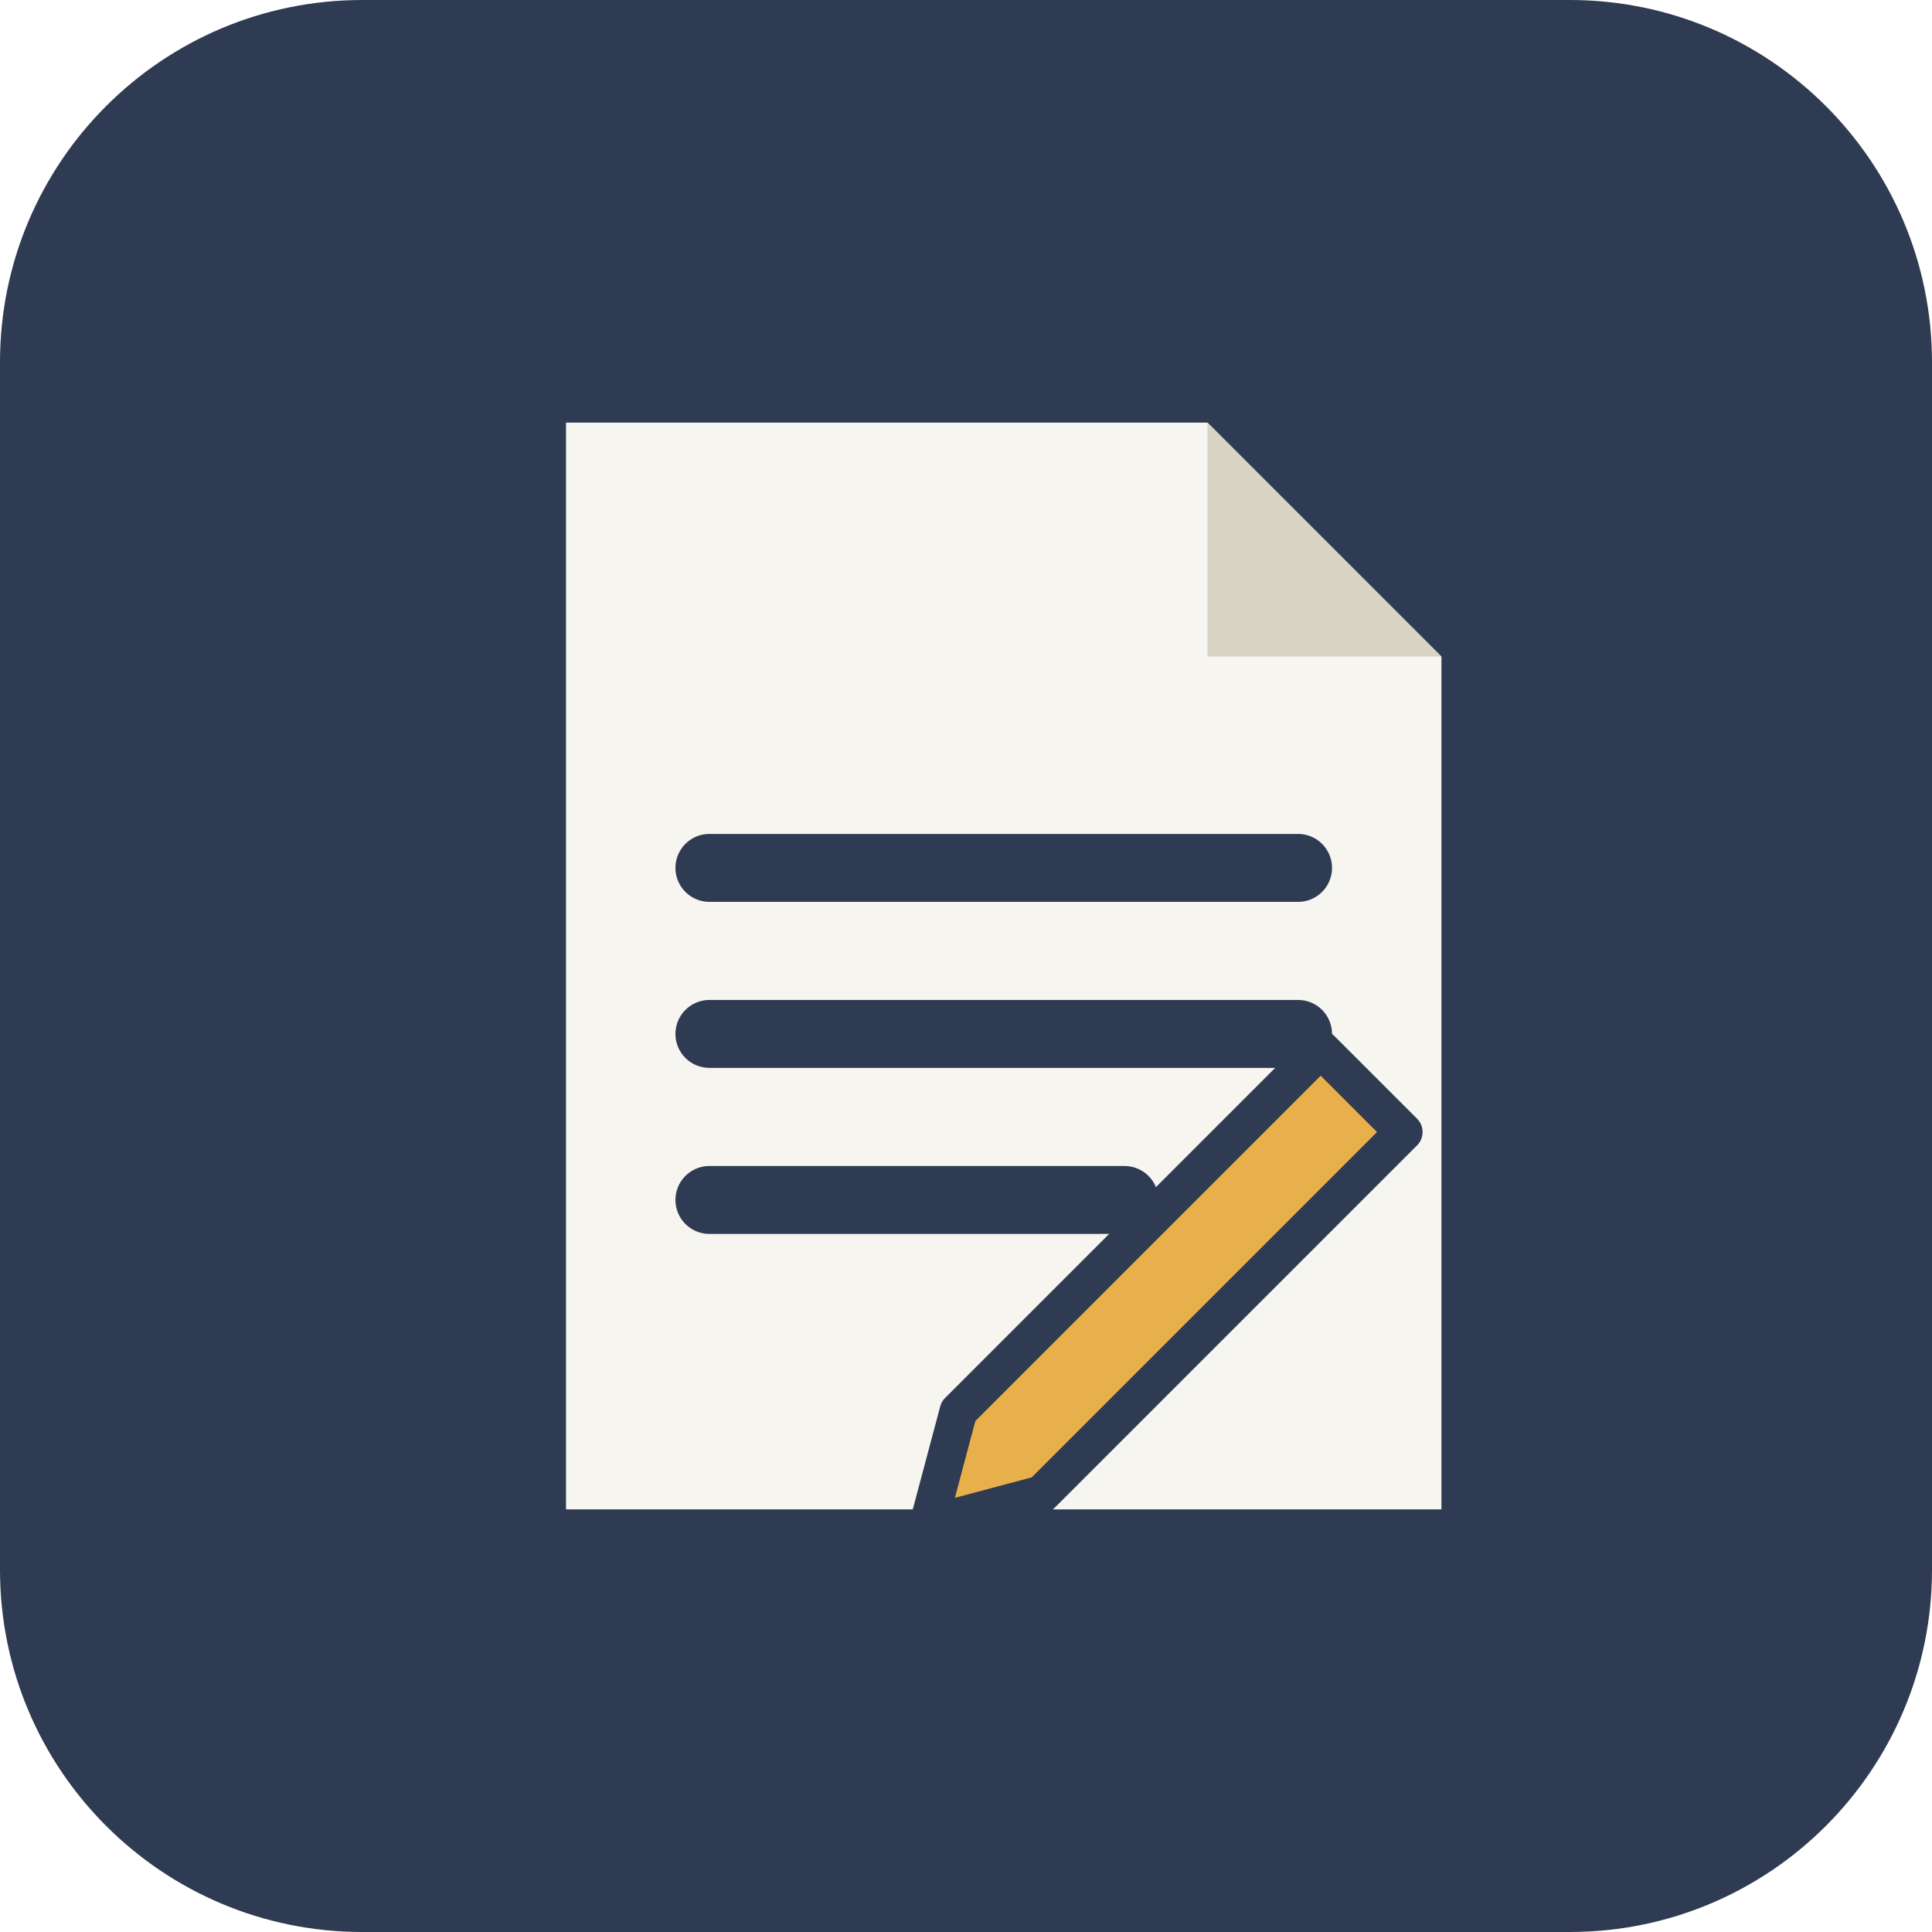
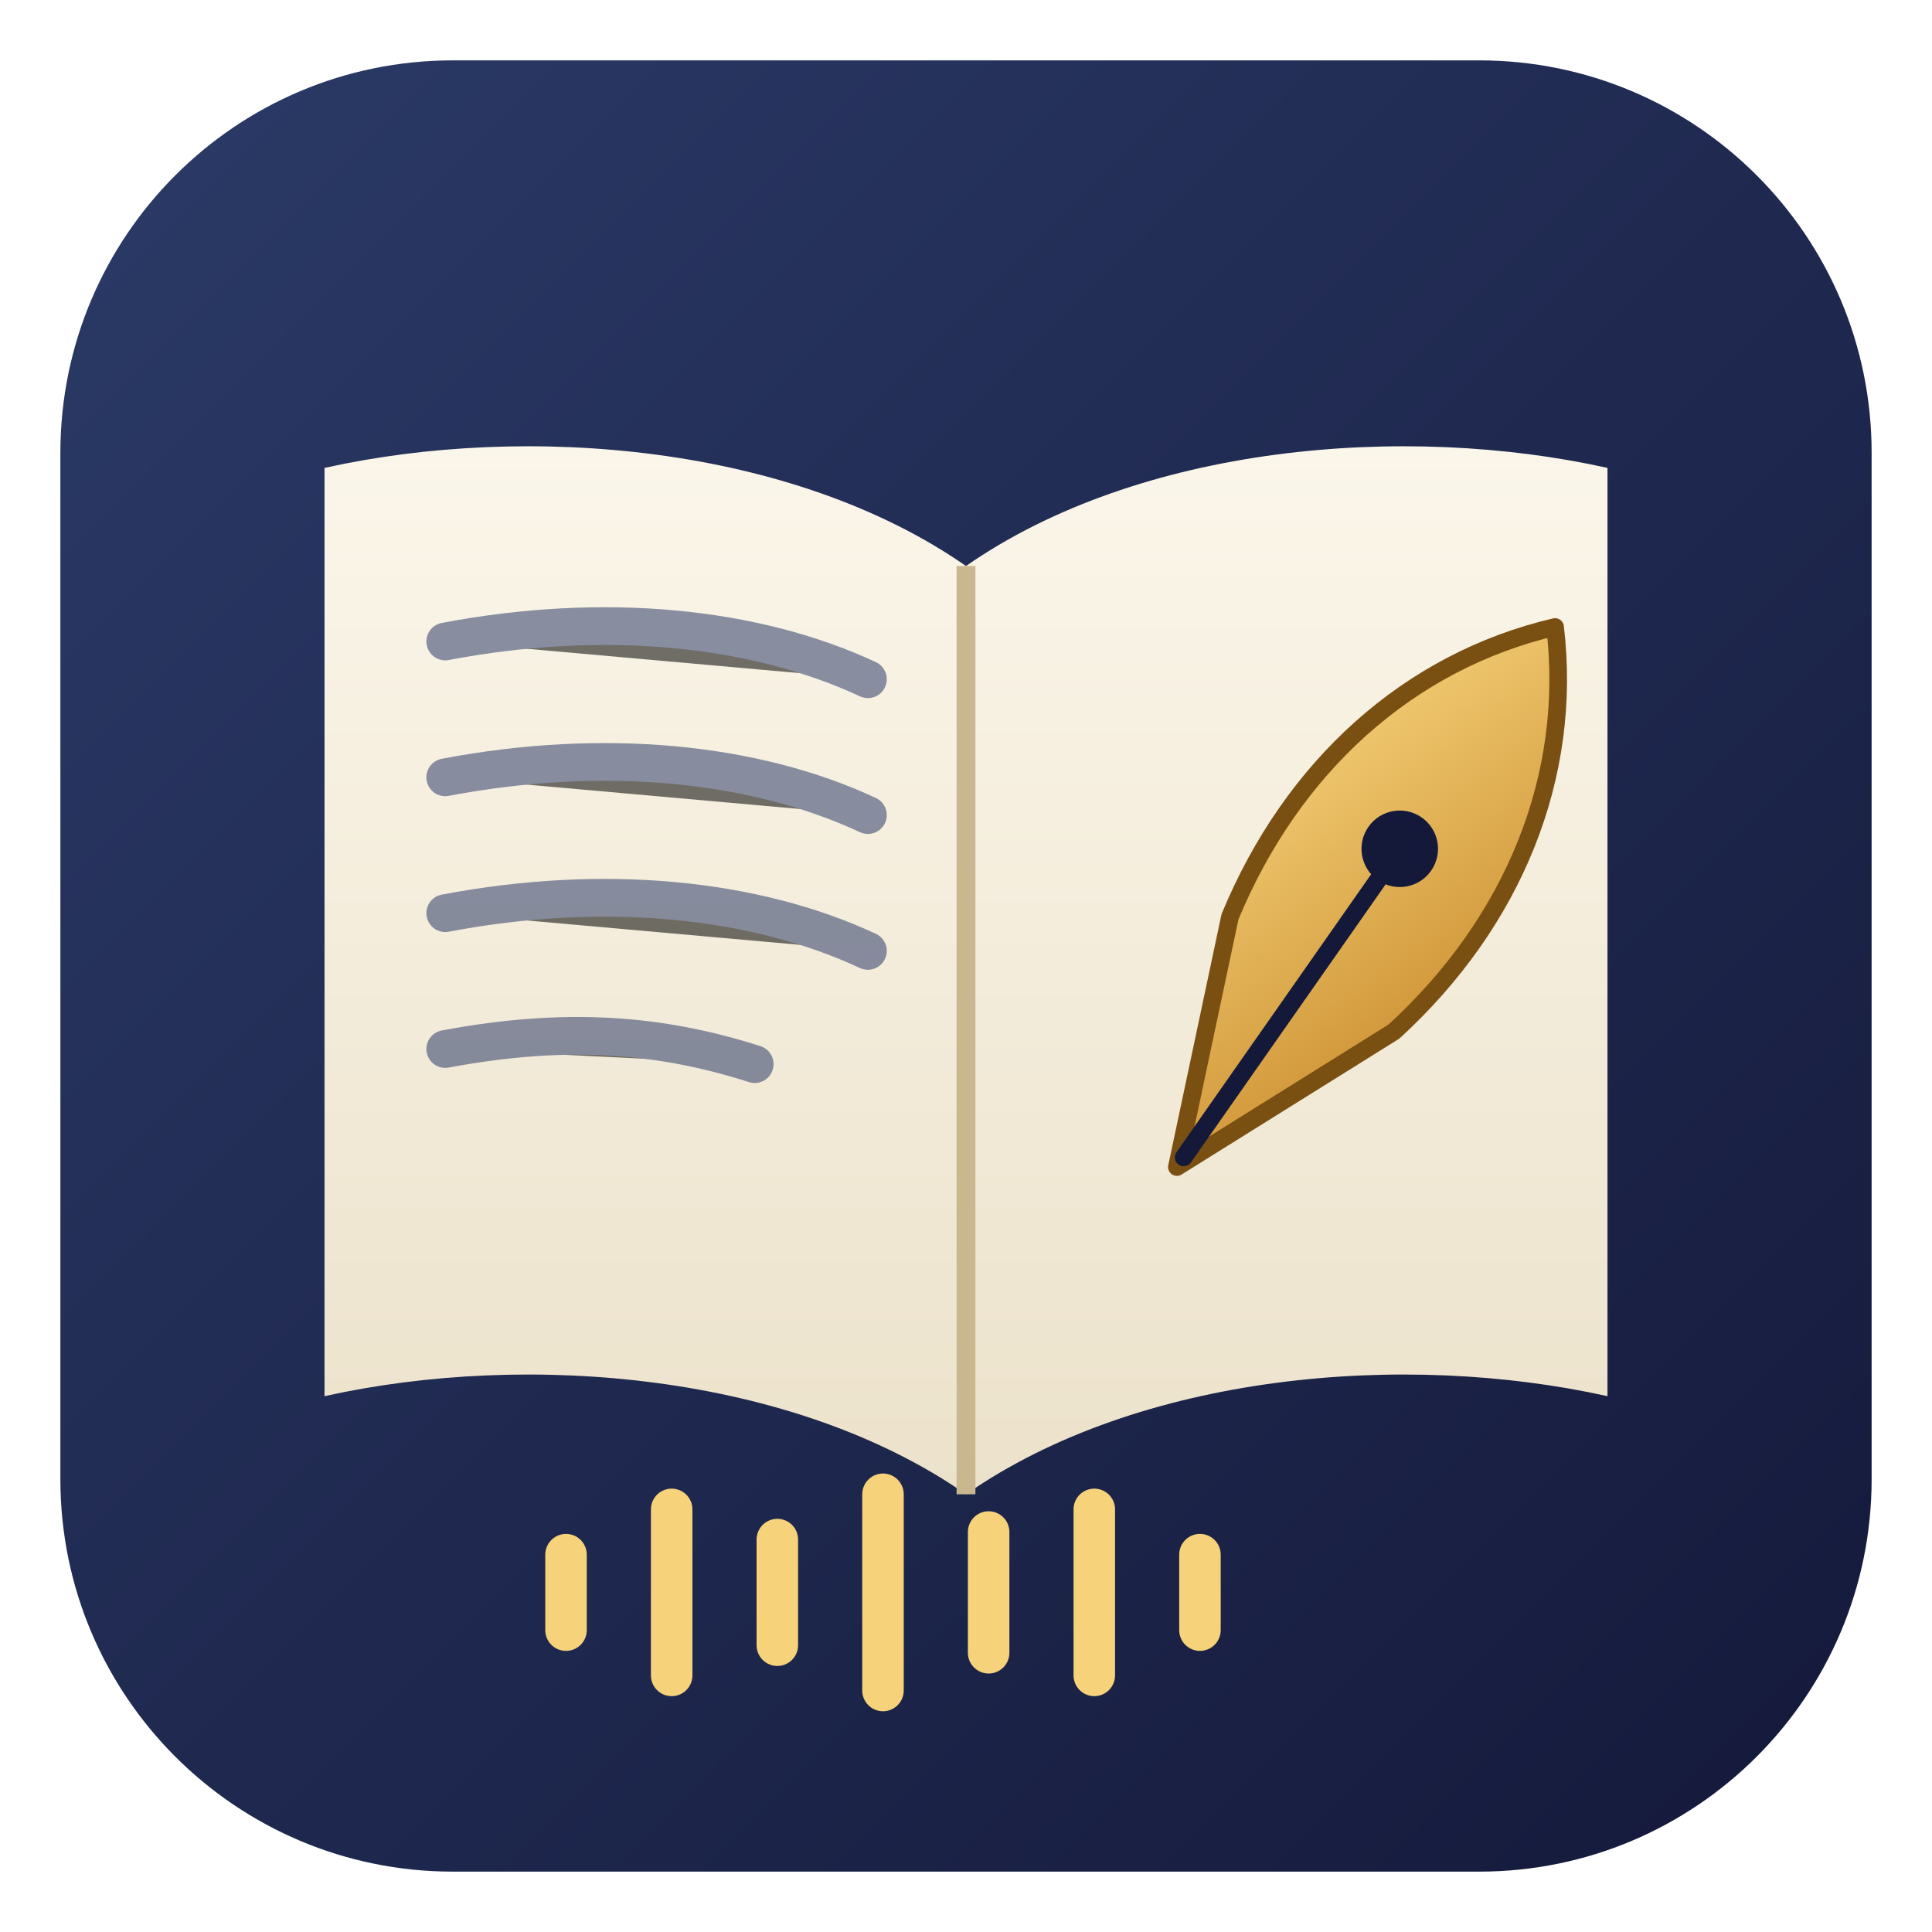
<svg xmlns="http://www.w3.org/2000/svg" viewBox="0 0 512 512">
-   <rect width="512" height="512" rx="96" fill="#2f3b52" />
-   <path d="M150 112h170l62 62v226H150z" fill="#f7f5f0" />
-   <path d="M320 112v62h62" fill="#d9d3c4" />
-   <path d="M188 230h156M188 274h156M188 318h110" stroke="#2f3b52" stroke-width="18" stroke-linecap="round" />
-   <path d="M372 300l-96 96-30 8 8-30 96-96z" fill="#e8b04a" stroke="#2f3b52" stroke-width="10" stroke-linejoin="round" />
+   <defs>
+     <linearGradient id="bg" x1="0" y1="0" x2="1" y2="1">
+       <stop offset="0" stop-color="#2b3a67" />
+       <stop offset="1" stop-color="#14193a" />
+     </linearGradient>
+     <linearGradient id="gold" x1="0" y1="0" x2="1" y2="1">
+       <stop offset="0" stop-color="#f6d27a" />
+       <stop offset="1" stop-color="#c98a2b" />
+     </linearGradient>
+     <linearGradient id="page" x1="0" y1="0" x2="0" y2="1">
+       <stop offset="0" stop-color="#fbf6ea" />
+       <stop offset="1" stop-color="#ece2cb" />
+     </linearGradient>
+   </defs>
+   <rect x="16" y="16" width="480" height="480" rx="104" fill="url(#bg)" />
+   <path d="M256 150 C 210 118 140 112 86 124 L 86 370 C 140 358 210 364 256 396 Z" fill="url(#page)" />
+   <path d="M256 150 C 302 118 372 112 426 124 L 426 370 C 372 358 302 364 256 396 Z" fill="url(#page)" />
+   <path d="M256 150 L 256 396" stroke="#c9b88f" stroke-width="5" />
+   <g stroke="#2b3a67" stroke-width="10" stroke-linecap="round" opacity=".55">
+     <path d="M118 170 C 160 162 200 166 230 180" />
+     <path d="M118 206 C 160 198 200 202 230 216" />
+     <path d="M118 242 C 160 234 200 238 230 252" />
+     <path d="M118 278 C 150 272 175 274 200 282" />
+   </g>
+   <g transform="translate(345 262) rotate(35) scale(0.78)">
+     <path d="M0 -150 C 34 -112 46 -60 34 -6 L 0 74 L -34 -6 C -46 -60 -34 -112 0 -150 Z" fill="url(#gold)" stroke="#7a4f12" stroke-width="6" stroke-linejoin="round" />
+     <circle cx="0" cy="-58" r="13" fill="#14193a" />
+     <path d="M0 -45 L 0 70" stroke="#14193a" stroke-width="6" stroke-linecap="round" />
+   </g>
+   <g fill="none" stroke="#f6d27a" stroke-linecap="round" stroke-width="11">
+     <path d="M150 432 v -20" />
+     <path d="M178 444 v -44" />
+     <path d="M206 436 v -28" />
+     <path d="M234 448 v -52" />
+     <path d="M262 438 v -32" />
+     <path d="M290 444 v -44" />
+     <path d="M318 432 v -20" />
+   </g>
</svg>
